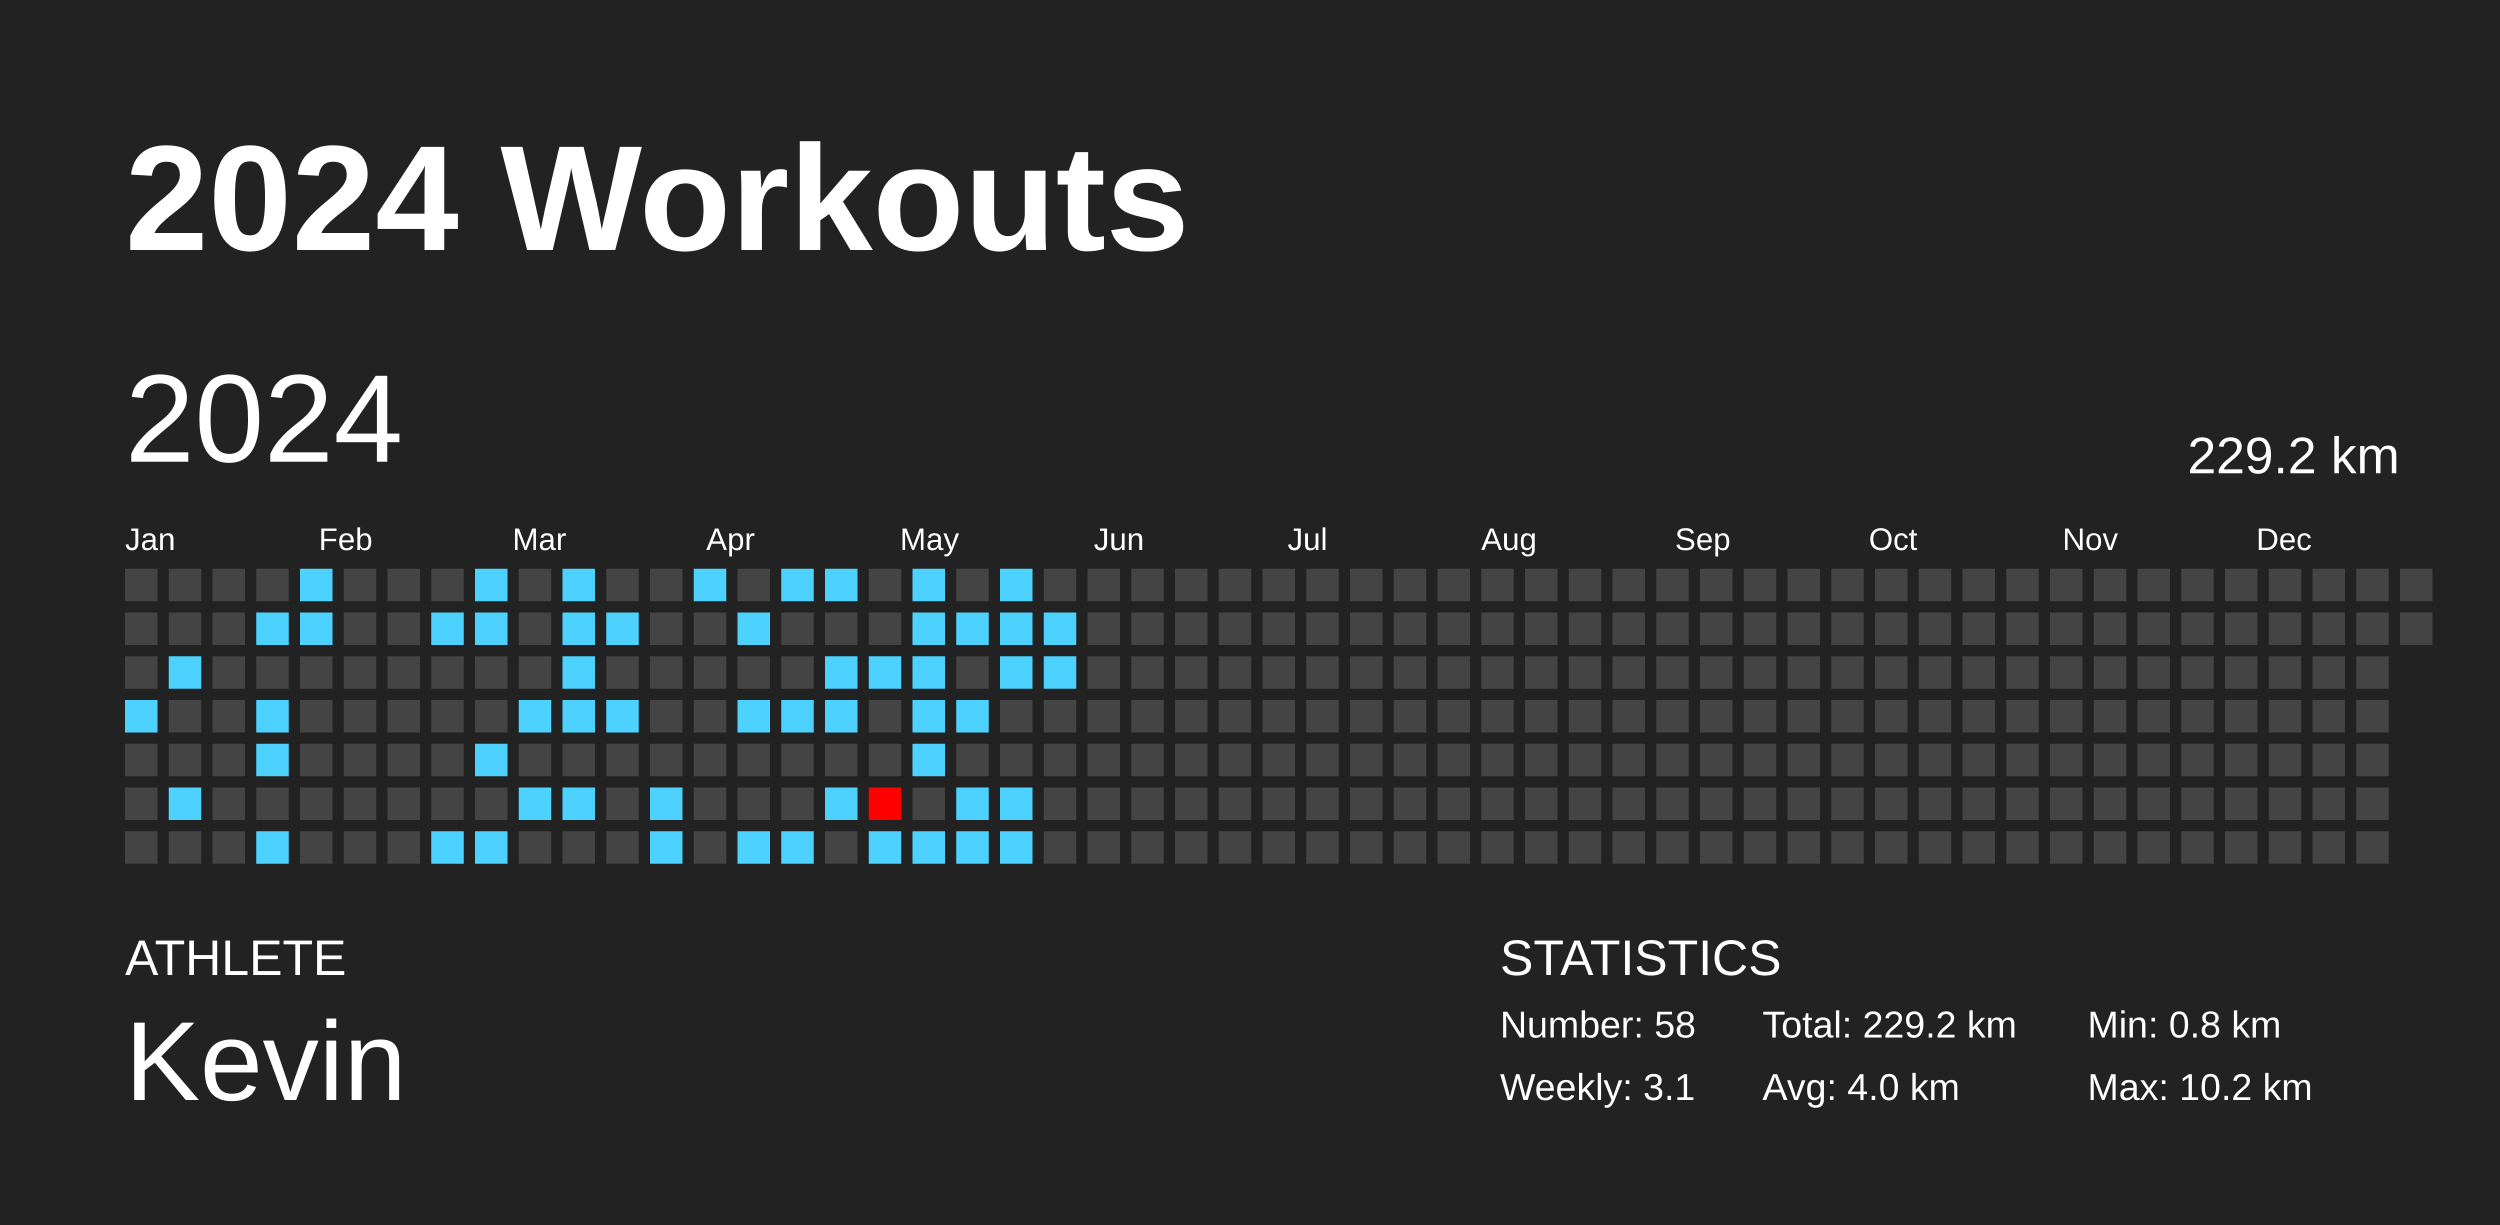
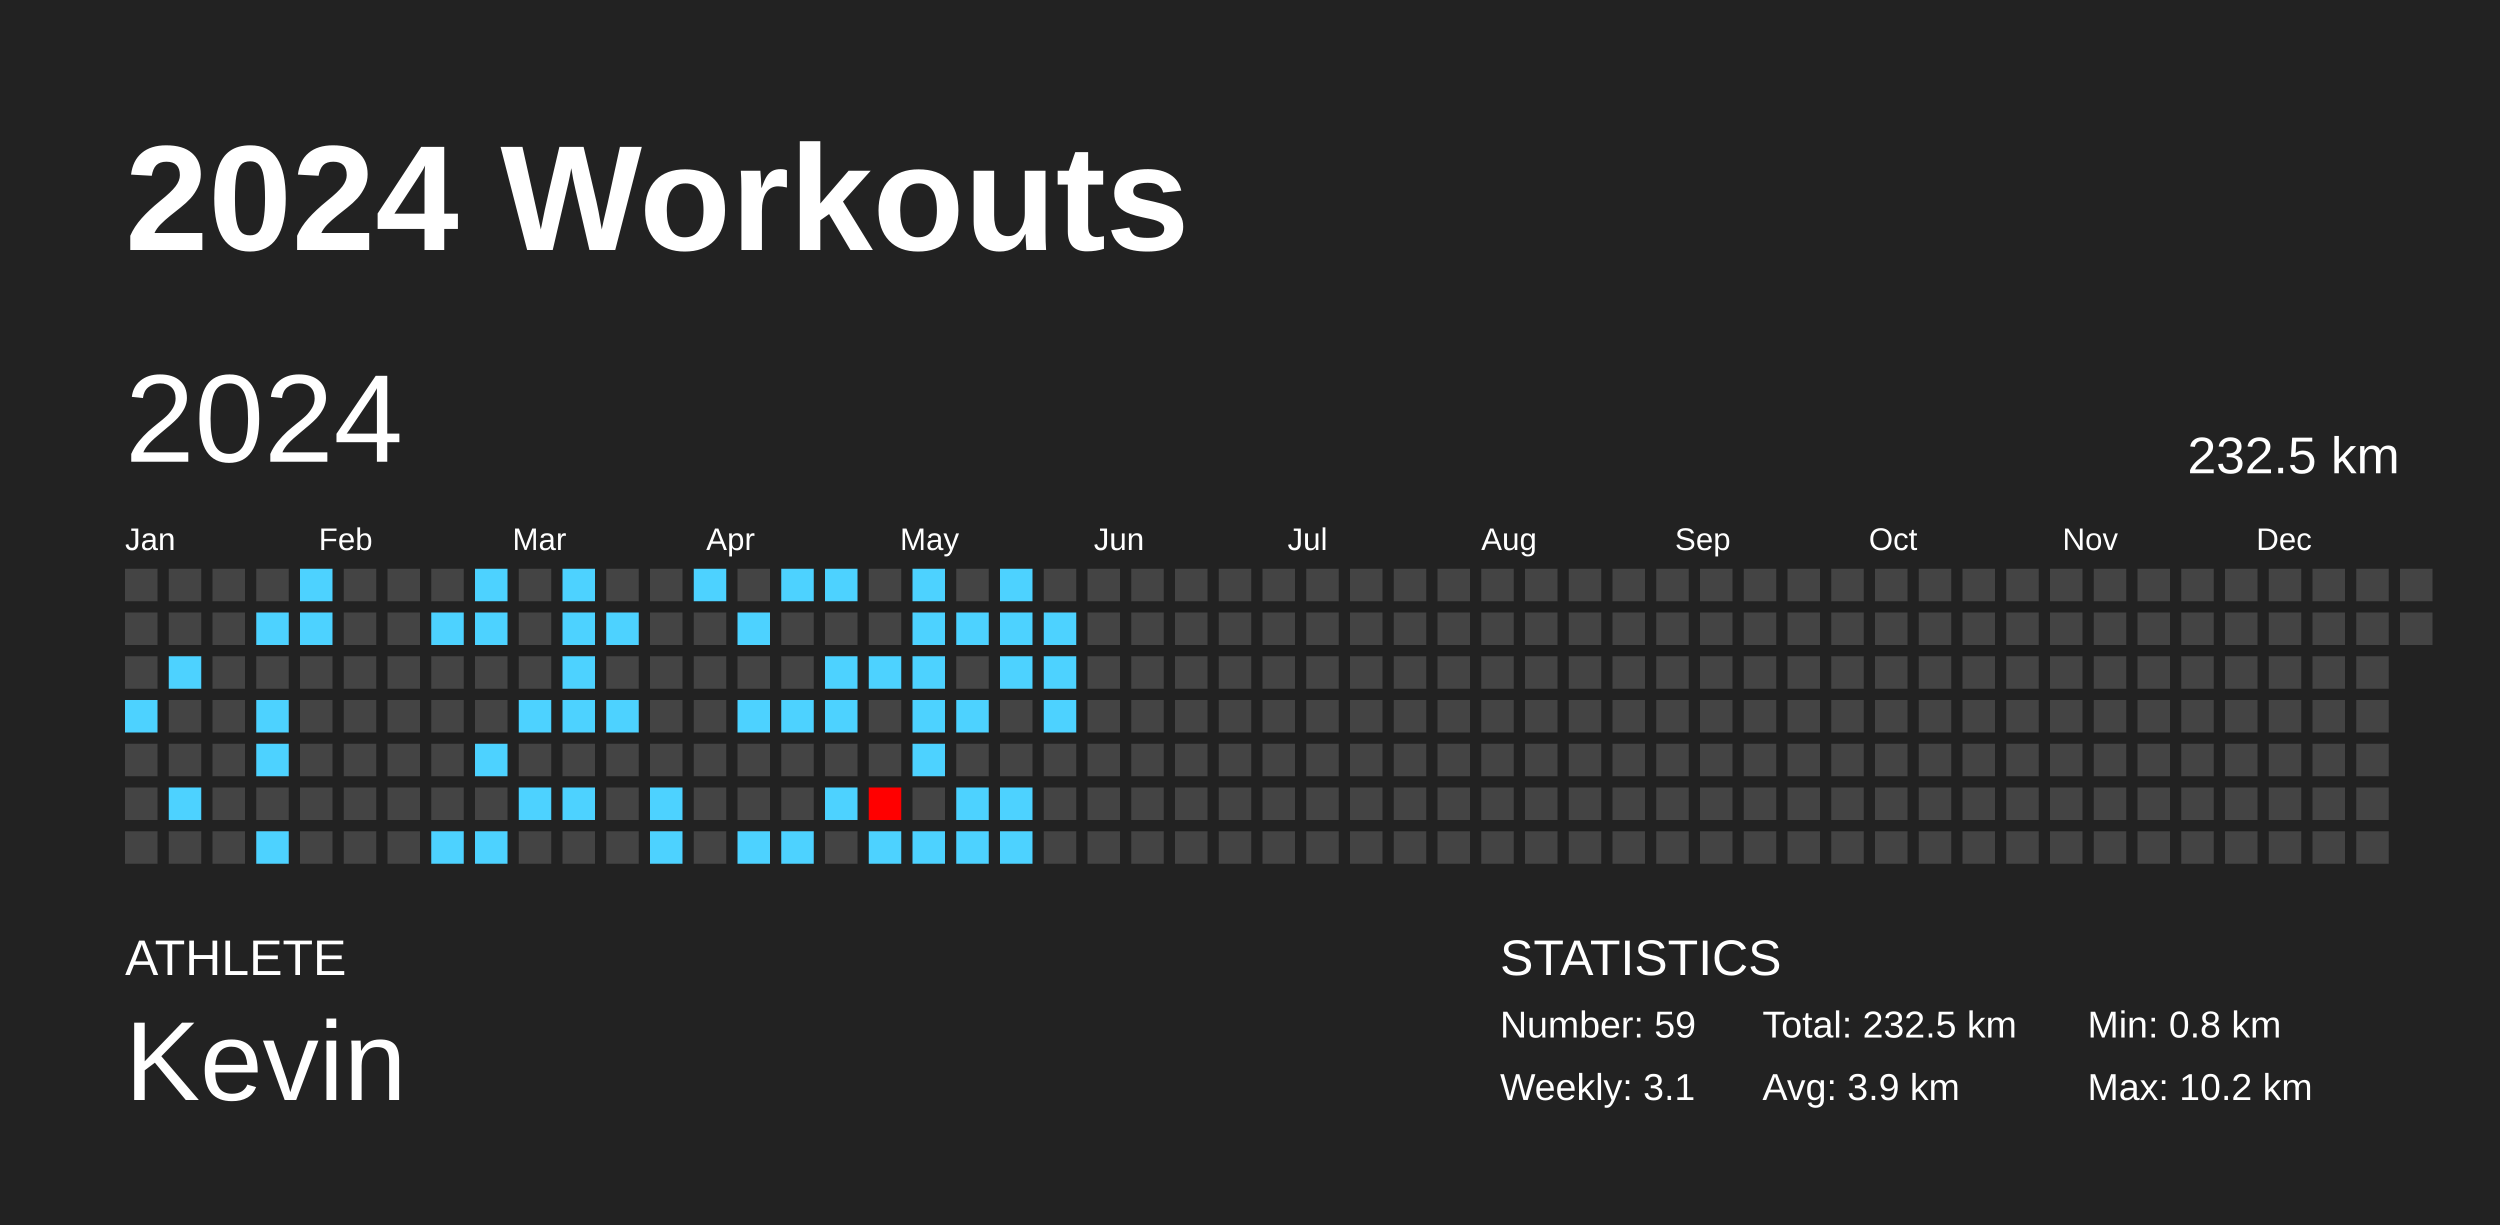
<svg xmlns="http://www.w3.org/2000/svg" baseProfile="full" height="98mm" version="1.1" viewBox="0,0,200,98" width="200mm">
  <defs />
  <rect fill="#222222" height="98" width="200" x="0" y="0" />
  <text fill="#FFFFFF" style="font-size:12px; font-family:Arial; font-weight:bold;" x="10" y="20">2024 Workouts</text>
  <text fill="#FFFFFF" style="font-size:4px; font-family:Arial" x="10" y="78">ATHLETE</text>
  <text fill="#FFFFFF" style="font-size:9px; font-family:Arial" x="10" y="88">Kevin</text>
  <text fill="#FFFFFF" style="font-size:4px; font-family:Arial" x="120" y="78">STATISTICS</text>
-   <text fill="#FFFFFF" style="font-size:3px; font-family:Arial" x="120" y="83">Number: 58</text>
+   <text fill="#FFFFFF" style="font-size:3px; font-family:Arial" x="120" y="83">Number: 59</text>
  <text fill="#FFFFFF" style="font-size:3px; font-family:Arial" x="120" y="88">Weekly: 3.1</text>
-   <text fill="#FFFFFF" style="font-size:3px; font-family:Arial" x="141" y="83">Total: 229.2 km</text>
-   <text fill="#FFFFFF" style="font-size:3px; font-family:Arial" x="141" y="88">Avg: 4.0 km</text>
+   <text fill="#FFFFFF" style="font-size:3px; font-family:Arial" x="141" y="83">Total: 232.5 km</text>
+   <text fill="#FFFFFF" style="font-size:3px; font-family:Arial" x="141" y="88">Avg: 3.9 km</text>
  <text fill="#FFFFFF" style="font-size:3px; font-family:Arial" x="167" y="83">Min: 0.8 km</text>
  <text fill="#FFFFFF" style="font-size:3px; font-family:Arial" x="167" y="88">Max: 10.2 km</text>
  <text dominant-baseline="hanging" fill="#FFFFFF" style="font-size:10.0px; font-family:Arial;" x="10" y="30">2024</text>
-   <text dominant-baseline="hanging" fill="#FFFFFF" style="font-size:4.125px; font-family:Arial;" x="175" y="35">229.2 km</text>
+   <text dominant-baseline="hanging" fill="#FFFFFF" style="font-size:4.125px; font-family:Arial;" x="175" y="35">232.5 km</text>
  <text fill="#FFFFFF" style="font-size:2.5px; font-family:Arial" x="10.0" y="44">Jan</text>
  <text fill="#FFFFFF" style="font-size:2.5px; font-family:Arial" x="25.5" y="44">Feb</text>
  <text fill="#FFFFFF" style="font-size:2.5px; font-family:Arial" x="41.0" y="44">Mar</text>
  <text fill="#FFFFFF" style="font-size:2.5px; font-family:Arial" x="56.5" y="44">Apr</text>
  <text fill="#FFFFFF" style="font-size:2.5px; font-family:Arial" x="72.0" y="44">May</text>
  <text fill="#FFFFFF" style="font-size:2.5px; font-family:Arial" x="87.5" y="44">Jun</text>
  <text fill="#FFFFFF" style="font-size:2.5px; font-family:Arial" x="103.0" y="44">Jul</text>
  <text fill="#FFFFFF" style="font-size:2.5px; font-family:Arial" x="118.5" y="44">Aug</text>
  <text fill="#FFFFFF" style="font-size:2.5px; font-family:Arial" x="134.0" y="44">Sep</text>
  <text fill="#FFFFFF" style="font-size:2.5px; font-family:Arial" x="149.5" y="44">Oct</text>
  <text fill="#FFFFFF" style="font-size:2.5px; font-family:Arial" x="165.0" y="44">Nov</text>
  <text fill="#FFFFFF" style="font-size:2.5px; font-family:Arial" x="180.5" y="44">Dec</text>
  <rect fill="#444444" height="2.6" width="2.6" x="10.0" y="45.5" />
  <rect fill="#444444" height="2.6" width="2.6" x="10.0" y="49.0" />
  <rect fill="#444444" height="2.6" width="2.6" x="10.0" y="52.5" />
  <rect fill="#4dd2ff" height="2.6" width="2.6" x="10.0" y="56.0" />
  <rect fill="#444444" height="2.6" width="2.6" x="10.0" y="59.5" />
  <rect fill="#444444" height="2.6" width="2.6" x="10.0" y="63.0" />
  <rect fill="#444444" height="2.6" width="2.6" x="10.0" y="66.5" />
  <rect fill="#444444" height="2.6" width="2.6" x="13.5" y="45.5" />
  <rect fill="#444444" height="2.6" width="2.6" x="13.5" y="49.0" />
  <rect fill="#4dd2ff" height="2.6" width="2.6" x="13.5" y="52.5" />
  <rect fill="#444444" height="2.6" width="2.6" x="13.5" y="56.0" />
  <rect fill="#444444" height="2.6" width="2.6" x="13.5" y="59.5" />
  <rect fill="#4dd2ff" height="2.6" width="2.6" x="13.5" y="63.0" />
  <rect fill="#444444" height="2.6" width="2.6" x="13.5" y="66.5" />
  <rect fill="#444444" height="2.6" width="2.6" x="17.0" y="45.5" />
  <rect fill="#444444" height="2.6" width="2.6" x="17.0" y="49.0" />
  <rect fill="#444444" height="2.6" width="2.6" x="17.0" y="52.5" />
  <rect fill="#444444" height="2.6" width="2.6" x="17.0" y="56.0" />
  <rect fill="#444444" height="2.6" width="2.6" x="17.0" y="59.5" />
  <rect fill="#444444" height="2.6" width="2.6" x="17.0" y="63.0" />
  <rect fill="#444444" height="2.6" width="2.6" x="17.0" y="66.5" />
  <rect fill="#444444" height="2.6" width="2.6" x="20.5" y="45.5" />
  <rect fill="#4dd2ff" height="2.6" width="2.6" x="20.5" y="49.0" />
  <rect fill="#444444" height="2.6" width="2.6" x="20.5" y="52.5" />
  <rect fill="#4dd2ff" height="2.6" width="2.6" x="20.5" y="56.0" />
  <rect fill="#4dd2ff" height="2.6" width="2.6" x="20.5" y="59.5" />
  <rect fill="#444444" height="2.6" width="2.6" x="20.5" y="63.0" />
  <rect fill="#4dd2ff" height="2.6" width="2.6" x="20.5" y="66.5" />
  <rect fill="#4dd2ff" height="2.6" width="2.6" x="24.0" y="45.5" />
  <rect fill="#4dd2ff" height="2.6" width="2.6" x="24.0" y="49.0" />
  <rect fill="#444444" height="2.6" width="2.6" x="24.0" y="52.5" />
  <rect fill="#444444" height="2.6" width="2.6" x="24.0" y="56.0" />
  <rect fill="#444444" height="2.6" width="2.6" x="24.0" y="59.5" />
  <rect fill="#444444" height="2.6" width="2.6" x="24.0" y="63.0" />
  <rect fill="#444444" height="2.6" width="2.6" x="24.0" y="66.5" />
  <rect fill="#444444" height="2.6" width="2.6" x="27.5" y="45.5" />
  <rect fill="#444444" height="2.6" width="2.6" x="27.5" y="49.0" />
  <rect fill="#444444" height="2.6" width="2.6" x="27.5" y="52.5" />
  <rect fill="#444444" height="2.6" width="2.6" x="27.5" y="56.0" />
  <rect fill="#444444" height="2.6" width="2.6" x="27.5" y="59.5" />
  <rect fill="#444444" height="2.6" width="2.6" x="27.5" y="63.0" />
  <rect fill="#444444" height="2.6" width="2.6" x="27.5" y="66.5" />
  <rect fill="#444444" height="2.6" width="2.6" x="31.0" y="45.5" />
  <rect fill="#444444" height="2.6" width="2.6" x="31.0" y="49.0" />
  <rect fill="#444444" height="2.6" width="2.6" x="31.0" y="52.5" />
  <rect fill="#444444" height="2.6" width="2.6" x="31.0" y="56.0" />
  <rect fill="#444444" height="2.6" width="2.6" x="31.0" y="59.5" />
  <rect fill="#444444" height="2.6" width="2.6" x="31.0" y="63.0" />
  <rect fill="#444444" height="2.6" width="2.6" x="31.0" y="66.5" />
  <rect fill="#444444" height="2.6" width="2.6" x="34.5" y="45.5" />
  <rect fill="#4dd2ff" height="2.6" width="2.6" x="34.5" y="49.0" />
  <rect fill="#444444" height="2.6" width="2.6" x="34.5" y="52.5" />
  <rect fill="#444444" height="2.6" width="2.6" x="34.5" y="56.0" />
  <rect fill="#444444" height="2.6" width="2.6" x="34.5" y="59.5" />
  <rect fill="#444444" height="2.6" width="2.6" x="34.5" y="63.0" />
  <rect fill="#4dd2ff" height="2.6" width="2.6" x="34.5" y="66.5" />
  <rect fill="#4dd2ff" height="2.6" width="2.6" x="38.0" y="45.5" />
  <rect fill="#4dd2ff" height="2.6" width="2.6" x="38.0" y="49.0" />
  <rect fill="#444444" height="2.6" width="2.6" x="38.0" y="52.5" />
  <rect fill="#444444" height="2.6" width="2.6" x="38.0" y="56.0" />
  <rect fill="#4dd2ff" height="2.6" width="2.6" x="38.0" y="59.5" />
  <rect fill="#444444" height="2.6" width="2.6" x="38.0" y="63.0" />
  <rect fill="#4dd2ff" height="2.6" width="2.6" x="38.0" y="66.5" />
  <rect fill="#444444" height="2.6" width="2.6" x="41.5" y="45.5" />
  <rect fill="#444444" height="2.6" width="2.6" x="41.5" y="49.0" />
  <rect fill="#444444" height="2.6" width="2.6" x="41.5" y="52.5" />
  <rect fill="#4dd2ff" height="2.6" width="2.6" x="41.5" y="56.0" />
  <rect fill="#444444" height="2.6" width="2.6" x="41.5" y="59.5" />
  <rect fill="#4dd2ff" height="2.6" width="2.6" x="41.5" y="63.0" />
  <rect fill="#444444" height="2.6" width="2.6" x="41.5" y="66.5" />
  <rect fill="#4dd2ff" height="2.6" width="2.6" x="45.0" y="45.5" />
  <rect fill="#4dd2ff" height="2.6" width="2.6" x="45.0" y="49.0" />
  <rect fill="#4dd2ff" height="2.6" width="2.6" x="45.0" y="52.5" />
  <rect fill="#4dd2ff" height="2.6" width="2.6" x="45.0" y="56.0" />
  <rect fill="#444444" height="2.6" width="2.6" x="45.0" y="59.5" />
  <rect fill="#4dd2ff" height="2.6" width="2.6" x="45.0" y="63.0" />
  <rect fill="#444444" height="2.6" width="2.6" x="45.0" y="66.5" />
  <rect fill="#444444" height="2.6" width="2.6" x="48.5" y="45.5" />
  <rect fill="#4dd2ff" height="2.6" width="2.6" x="48.5" y="49.0" />
  <rect fill="#444444" height="2.6" width="2.6" x="48.5" y="52.5" />
  <rect fill="#4dd2ff" height="2.6" width="2.6" x="48.5" y="56.0" />
  <rect fill="#444444" height="2.6" width="2.6" x="48.5" y="59.5" />
  <rect fill="#444444" height="2.6" width="2.6" x="48.5" y="63.0" />
  <rect fill="#444444" height="2.6" width="2.6" x="48.5" y="66.5" />
  <rect fill="#444444" height="2.6" width="2.6" x="52.0" y="45.5" />
  <rect fill="#444444" height="2.6" width="2.6" x="52.0" y="49.0" />
  <rect fill="#444444" height="2.6" width="2.6" x="52.0" y="52.5" />
  <rect fill="#444444" height="2.6" width="2.6" x="52.0" y="56.0" />
  <rect fill="#444444" height="2.6" width="2.6" x="52.0" y="59.5" />
  <rect fill="#4dd2ff" height="2.6" width="2.6" x="52.0" y="63.0" />
  <rect fill="#4dd2ff" height="2.6" width="2.6" x="52.0" y="66.5" />
  <rect fill="#4dd2ff" height="2.6" width="2.6" x="55.5" y="45.5" />
  <rect fill="#444444" height="2.6" width="2.6" x="55.5" y="49.0" />
  <rect fill="#444444" height="2.6" width="2.6" x="55.5" y="52.5" />
  <rect fill="#444444" height="2.6" width="2.6" x="55.5" y="56.0" />
  <rect fill="#444444" height="2.6" width="2.6" x="55.5" y="59.5" />
  <rect fill="#444444" height="2.6" width="2.6" x="55.5" y="63.0" />
  <rect fill="#444444" height="2.6" width="2.6" x="55.5" y="66.5" />
  <rect fill="#444444" height="2.6" width="2.6" x="59.0" y="45.5" />
  <rect fill="#4dd2ff" height="2.6" width="2.6" x="59.0" y="49.0" />
  <rect fill="#444444" height="2.6" width="2.6" x="59.0" y="52.5" />
  <rect fill="#4dd2ff" height="2.6" width="2.6" x="59.0" y="56.0" />
  <rect fill="#444444" height="2.6" width="2.6" x="59.0" y="59.5" />
  <rect fill="#444444" height="2.6" width="2.6" x="59.0" y="63.0" />
  <rect fill="#4dd2ff" height="2.6" width="2.6" x="59.0" y="66.5" />
  <rect fill="#4dd2ff" height="2.6" width="2.6" x="62.5" y="45.5" />
  <rect fill="#444444" height="2.6" width="2.6" x="62.5" y="49.0" />
  <rect fill="#444444" height="2.6" width="2.6" x="62.5" y="52.5" />
  <rect fill="#4dd2ff" height="2.6" width="2.6" x="62.5" y="56.0" />
  <rect fill="#444444" height="2.6" width="2.6" x="62.5" y="59.5" />
  <rect fill="#444444" height="2.6" width="2.6" x="62.5" y="63.0" />
  <rect fill="#4dd2ff" height="2.6" width="2.6" x="62.5" y="66.5" />
  <rect fill="#4dd2ff" height="2.6" width="2.6" x="66.0" y="45.5" />
  <rect fill="#444444" height="2.6" width="2.6" x="66.0" y="49.0" />
  <rect fill="#4dd2ff" height="2.6" width="2.6" x="66.0" y="52.5" />
  <rect fill="#4dd2ff" height="2.6" width="2.6" x="66.0" y="56.0" />
  <rect fill="#444444" height="2.6" width="2.6" x="66.0" y="59.5" />
  <rect fill="#4dd2ff" height="2.6" width="2.6" x="66.0" y="63.0" />
  <rect fill="#444444" height="2.6" width="2.6" x="66.0" y="66.5" />
  <rect fill="#444444" height="2.6" width="2.6" x="69.5" y="45.5" />
  <rect fill="#444444" height="2.6" width="2.6" x="69.5" y="49.0" />
  <rect fill="#4dd2ff" height="2.6" width="2.6" x="69.5" y="52.5" />
  <rect fill="#444444" height="2.6" width="2.6" x="69.5" y="56.0" />
  <rect fill="#444444" height="2.6" width="2.6" x="69.5" y="59.5" />
  <rect fill="#ff0000" height="2.6" width="2.6" x="69.5" y="63.0" />
  <rect fill="#4dd2ff" height="2.6" width="2.6" x="69.5" y="66.5" />
  <rect fill="#4dd2ff" height="2.6" width="2.6" x="73.0" y="45.5" />
  <rect fill="#4dd2ff" height="2.6" width="2.6" x="73.0" y="49.0" />
  <rect fill="#4dd2ff" height="2.6" width="2.6" x="73.0" y="52.5" />
  <rect fill="#4dd2ff" height="2.6" width="2.6" x="73.0" y="56.0" />
  <rect fill="#4dd2ff" height="2.6" width="2.6" x="73.0" y="59.5" />
  <rect fill="#444444" height="2.6" width="2.6" x="73.0" y="63.0" />
  <rect fill="#4dd2ff" height="2.6" width="2.6" x="73.0" y="66.5" />
  <rect fill="#444444" height="2.6" width="2.6" x="76.5" y="45.5" />
  <rect fill="#4dd2ff" height="2.6" width="2.6" x="76.5" y="49.0" />
  <rect fill="#444444" height="2.6" width="2.6" x="76.5" y="52.5" />
  <rect fill="#4dd2ff" height="2.6" width="2.6" x="76.5" y="56.0" />
  <rect fill="#444444" height="2.6" width="2.6" x="76.5" y="59.5" />
  <rect fill="#4dd2ff" height="2.6" width="2.6" x="76.5" y="63.0" />
  <rect fill="#4dd2ff" height="2.6" width="2.6" x="76.5" y="66.5" />
  <rect fill="#4dd2ff" height="2.6" width="2.6" x="80.0" y="45.5" />
  <rect fill="#4dd2ff" height="2.6" width="2.6" x="80.0" y="49.0" />
  <rect fill="#4dd2ff" height="2.6" width="2.6" x="80.0" y="52.5" />
  <rect fill="#444444" height="2.6" width="2.6" x="80.0" y="56.0" />
  <rect fill="#444444" height="2.6" width="2.6" x="80.0" y="59.5" />
  <rect fill="#4dd2ff" height="2.6" width="2.6" x="80.0" y="63.0" />
  <rect fill="#4dd2ff" height="2.6" width="2.6" x="80.0" y="66.5" />
  <rect fill="#444444" height="2.6" width="2.6" x="83.5" y="45.5" />
  <rect fill="#4dd2ff" height="2.6" width="2.6" x="83.5" y="49.0" />
  <rect fill="#4dd2ff" height="2.6" width="2.6" x="83.5" y="52.5" />
-   <rect fill="#444444" height="2.6" width="2.6" x="83.5" y="56.0" />
+   <rect fill="#4dd2ff" height="2.6" width="2.6" x="83.5" y="56.0" />
  <rect fill="#444444" height="2.6" width="2.6" x="83.5" y="59.5" />
  <rect fill="#444444" height="2.6" width="2.6" x="83.5" y="63.0" />
  <rect fill="#444444" height="2.6" width="2.6" x="83.5" y="66.5" />
  <rect fill="#444444" height="2.6" width="2.6" x="87.0" y="45.5" />
  <rect fill="#444444" height="2.6" width="2.6" x="87.0" y="49.0" />
  <rect fill="#444444" height="2.6" width="2.6" x="87.0" y="52.5" />
  <rect fill="#444444" height="2.6" width="2.6" x="87.0" y="56.0" />
  <rect fill="#444444" height="2.6" width="2.6" x="87.0" y="59.5" />
  <rect fill="#444444" height="2.6" width="2.6" x="87.0" y="63.0" />
  <rect fill="#444444" height="2.6" width="2.6" x="87.0" y="66.5" />
  <rect fill="#444444" height="2.6" width="2.6" x="90.5" y="45.5" />
  <rect fill="#444444" height="2.6" width="2.6" x="90.5" y="49.0" />
  <rect fill="#444444" height="2.6" width="2.6" x="90.5" y="52.5" />
  <rect fill="#444444" height="2.6" width="2.6" x="90.5" y="56.0" />
  <rect fill="#444444" height="2.6" width="2.6" x="90.5" y="59.5" />
  <rect fill="#444444" height="2.6" width="2.6" x="90.5" y="63.0" />
  <rect fill="#444444" height="2.6" width="2.6" x="90.5" y="66.5" />
  <rect fill="#444444" height="2.6" width="2.6" x="94.0" y="45.5" />
  <rect fill="#444444" height="2.6" width="2.6" x="94.0" y="49.0" />
  <rect fill="#444444" height="2.6" width="2.6" x="94.0" y="52.5" />
  <rect fill="#444444" height="2.6" width="2.6" x="94.0" y="56.0" />
  <rect fill="#444444" height="2.6" width="2.6" x="94.0" y="59.5" />
  <rect fill="#444444" height="2.6" width="2.6" x="94.0" y="63.0" />
  <rect fill="#444444" height="2.6" width="2.6" x="94.0" y="66.5" />
  <rect fill="#444444" height="2.6" width="2.6" x="97.5" y="45.5" />
  <rect fill="#444444" height="2.6" width="2.6" x="97.5" y="49.0" />
  <rect fill="#444444" height="2.6" width="2.6" x="97.5" y="52.5" />
  <rect fill="#444444" height="2.6" width="2.6" x="97.5" y="56.0" />
  <rect fill="#444444" height="2.6" width="2.6" x="97.5" y="59.5" />
  <rect fill="#444444" height="2.6" width="2.6" x="97.5" y="63.0" />
  <rect fill="#444444" height="2.6" width="2.6" x="97.5" y="66.5" />
  <rect fill="#444444" height="2.6" width="2.6" x="101.0" y="45.5" />
  <rect fill="#444444" height="2.6" width="2.6" x="101.0" y="49.0" />
  <rect fill="#444444" height="2.6" width="2.6" x="101.0" y="52.5" />
  <rect fill="#444444" height="2.6" width="2.6" x="101.0" y="56.0" />
  <rect fill="#444444" height="2.6" width="2.6" x="101.0" y="59.5" />
  <rect fill="#444444" height="2.6" width="2.6" x="101.0" y="63.0" />
  <rect fill="#444444" height="2.6" width="2.6" x="101.0" y="66.5" />
  <rect fill="#444444" height="2.6" width="2.6" x="104.5" y="45.5" />
  <rect fill="#444444" height="2.6" width="2.6" x="104.5" y="49.0" />
  <rect fill="#444444" height="2.6" width="2.6" x="104.5" y="52.5" />
  <rect fill="#444444" height="2.6" width="2.6" x="104.5" y="56.0" />
  <rect fill="#444444" height="2.6" width="2.6" x="104.5" y="59.5" />
  <rect fill="#444444" height="2.6" width="2.6" x="104.5" y="63.0" />
  <rect fill="#444444" height="2.6" width="2.6" x="104.5" y="66.5" />
  <rect fill="#444444" height="2.6" width="2.6" x="108.0" y="45.5" />
  <rect fill="#444444" height="2.6" width="2.6" x="108.0" y="49.0" />
  <rect fill="#444444" height="2.6" width="2.6" x="108.0" y="52.5" />
  <rect fill="#444444" height="2.6" width="2.6" x="108.0" y="56.0" />
  <rect fill="#444444" height="2.6" width="2.6" x="108.0" y="59.5" />
  <rect fill="#444444" height="2.6" width="2.6" x="108.0" y="63.0" />
  <rect fill="#444444" height="2.6" width="2.6" x="108.0" y="66.5" />
  <rect fill="#444444" height="2.6" width="2.6" x="111.5" y="45.5" />
  <rect fill="#444444" height="2.6" width="2.6" x="111.5" y="49.0" />
  <rect fill="#444444" height="2.6" width="2.6" x="111.5" y="52.5" />
  <rect fill="#444444" height="2.6" width="2.6" x="111.5" y="56.0" />
  <rect fill="#444444" height="2.6" width="2.6" x="111.5" y="59.5" />
  <rect fill="#444444" height="2.6" width="2.6" x="111.5" y="63.0" />
  <rect fill="#444444" height="2.6" width="2.6" x="111.5" y="66.5" />
  <rect fill="#444444" height="2.6" width="2.6" x="115.0" y="45.5" />
  <rect fill="#444444" height="2.6" width="2.6" x="115.0" y="49.0" />
  <rect fill="#444444" height="2.6" width="2.6" x="115.0" y="52.5" />
  <rect fill="#444444" height="2.6" width="2.6" x="115.0" y="56.0" />
  <rect fill="#444444" height="2.6" width="2.6" x="115.0" y="59.5" />
  <rect fill="#444444" height="2.6" width="2.6" x="115.0" y="63.0" />
  <rect fill="#444444" height="2.6" width="2.6" x="115.0" y="66.5" />
  <rect fill="#444444" height="2.6" width="2.6" x="118.5" y="45.5" />
  <rect fill="#444444" height="2.6" width="2.6" x="118.5" y="49.0" />
  <rect fill="#444444" height="2.6" width="2.6" x="118.5" y="52.5" />
  <rect fill="#444444" height="2.6" width="2.6" x="118.5" y="56.0" />
  <rect fill="#444444" height="2.6" width="2.6" x="118.5" y="59.5" />
  <rect fill="#444444" height="2.6" width="2.6" x="118.5" y="63.0" />
  <rect fill="#444444" height="2.6" width="2.6" x="118.5" y="66.5" />
  <rect fill="#444444" height="2.6" width="2.6" x="122.0" y="45.5" />
  <rect fill="#444444" height="2.6" width="2.6" x="122.0" y="49.0" />
  <rect fill="#444444" height="2.6" width="2.6" x="122.0" y="52.5" />
  <rect fill="#444444" height="2.6" width="2.6" x="122.0" y="56.0" />
  <rect fill="#444444" height="2.6" width="2.6" x="122.0" y="59.5" />
  <rect fill="#444444" height="2.6" width="2.6" x="122.0" y="63.0" />
  <rect fill="#444444" height="2.6" width="2.6" x="122.0" y="66.5" />
  <rect fill="#444444" height="2.6" width="2.6" x="125.5" y="45.5" />
  <rect fill="#444444" height="2.6" width="2.6" x="125.5" y="49.0" />
  <rect fill="#444444" height="2.6" width="2.6" x="125.5" y="52.5" />
  <rect fill="#444444" height="2.6" width="2.6" x="125.5" y="56.0" />
  <rect fill="#444444" height="2.6" width="2.6" x="125.5" y="59.5" />
  <rect fill="#444444" height="2.6" width="2.6" x="125.5" y="63.0" />
  <rect fill="#444444" height="2.6" width="2.6" x="125.5" y="66.5" />
  <rect fill="#444444" height="2.6" width="2.6" x="129.0" y="45.5" />
  <rect fill="#444444" height="2.6" width="2.6" x="129.0" y="49.0" />
  <rect fill="#444444" height="2.6" width="2.6" x="129.0" y="52.5" />
  <rect fill="#444444" height="2.6" width="2.6" x="129.0" y="56.0" />
  <rect fill="#444444" height="2.6" width="2.6" x="129.0" y="59.5" />
  <rect fill="#444444" height="2.6" width="2.6" x="129.0" y="63.0" />
  <rect fill="#444444" height="2.6" width="2.6" x="129.0" y="66.5" />
  <rect fill="#444444" height="2.6" width="2.6" x="132.5" y="45.5" />
  <rect fill="#444444" height="2.6" width="2.6" x="132.5" y="49.0" />
  <rect fill="#444444" height="2.6" width="2.6" x="132.5" y="52.5" />
  <rect fill="#444444" height="2.6" width="2.6" x="132.5" y="56.0" />
  <rect fill="#444444" height="2.6" width="2.6" x="132.5" y="59.5" />
  <rect fill="#444444" height="2.6" width="2.6" x="132.5" y="63.0" />
  <rect fill="#444444" height="2.6" width="2.6" x="132.5" y="66.5" />
  <rect fill="#444444" height="2.6" width="2.6" x="136.0" y="45.5" />
  <rect fill="#444444" height="2.6" width="2.6" x="136.0" y="49.0" />
  <rect fill="#444444" height="2.6" width="2.6" x="136.0" y="52.5" />
  <rect fill="#444444" height="2.6" width="2.6" x="136.0" y="56.0" />
  <rect fill="#444444" height="2.6" width="2.6" x="136.0" y="59.5" />
  <rect fill="#444444" height="2.6" width="2.6" x="136.0" y="63.0" />
  <rect fill="#444444" height="2.6" width="2.6" x="136.0" y="66.5" />
  <rect fill="#444444" height="2.6" width="2.6" x="139.5" y="45.5" />
  <rect fill="#444444" height="2.6" width="2.6" x="139.5" y="49.0" />
  <rect fill="#444444" height="2.6" width="2.6" x="139.5" y="52.5" />
  <rect fill="#444444" height="2.6" width="2.6" x="139.5" y="56.0" />
  <rect fill="#444444" height="2.6" width="2.6" x="139.5" y="59.5" />
  <rect fill="#444444" height="2.6" width="2.6" x="139.5" y="63.0" />
  <rect fill="#444444" height="2.6" width="2.6" x="139.5" y="66.5" />
  <rect fill="#444444" height="2.6" width="2.6" x="143.0" y="45.5" />
  <rect fill="#444444" height="2.6" width="2.6" x="143.0" y="49.0" />
  <rect fill="#444444" height="2.6" width="2.6" x="143.0" y="52.5" />
  <rect fill="#444444" height="2.6" width="2.6" x="143.0" y="56.0" />
  <rect fill="#444444" height="2.6" width="2.6" x="143.0" y="59.5" />
  <rect fill="#444444" height="2.6" width="2.6" x="143.0" y="63.0" />
  <rect fill="#444444" height="2.6" width="2.6" x="143.0" y="66.5" />
  <rect fill="#444444" height="2.6" width="2.6" x="146.5" y="45.5" />
  <rect fill="#444444" height="2.6" width="2.6" x="146.5" y="49.0" />
  <rect fill="#444444" height="2.6" width="2.6" x="146.5" y="52.5" />
  <rect fill="#444444" height="2.6" width="2.6" x="146.5" y="56.0" />
  <rect fill="#444444" height="2.6" width="2.6" x="146.5" y="59.5" />
  <rect fill="#444444" height="2.6" width="2.6" x="146.5" y="63.0" />
  <rect fill="#444444" height="2.6" width="2.6" x="146.5" y="66.5" />
  <rect fill="#444444" height="2.6" width="2.6" x="150.0" y="45.5" />
  <rect fill="#444444" height="2.6" width="2.6" x="150.0" y="49.0" />
  <rect fill="#444444" height="2.6" width="2.6" x="150.0" y="52.5" />
  <rect fill="#444444" height="2.6" width="2.6" x="150.0" y="56.0" />
  <rect fill="#444444" height="2.6" width="2.6" x="150.0" y="59.5" />
  <rect fill="#444444" height="2.6" width="2.6" x="150.0" y="63.0" />
  <rect fill="#444444" height="2.6" width="2.6" x="150.0" y="66.5" />
  <rect fill="#444444" height="2.6" width="2.6" x="153.5" y="45.5" />
  <rect fill="#444444" height="2.6" width="2.6" x="153.5" y="49.0" />
  <rect fill="#444444" height="2.6" width="2.6" x="153.5" y="52.5" />
  <rect fill="#444444" height="2.6" width="2.6" x="153.5" y="56.0" />
  <rect fill="#444444" height="2.6" width="2.6" x="153.5" y="59.5" />
  <rect fill="#444444" height="2.6" width="2.6" x="153.5" y="63.0" />
  <rect fill="#444444" height="2.6" width="2.6" x="153.5" y="66.5" />
  <rect fill="#444444" height="2.6" width="2.6" x="157.0" y="45.5" />
  <rect fill="#444444" height="2.6" width="2.6" x="157.0" y="49.0" />
  <rect fill="#444444" height="2.6" width="2.6" x="157.0" y="52.5" />
  <rect fill="#444444" height="2.6" width="2.6" x="157.0" y="56.0" />
  <rect fill="#444444" height="2.6" width="2.6" x="157.0" y="59.5" />
  <rect fill="#444444" height="2.6" width="2.6" x="157.0" y="63.0" />
  <rect fill="#444444" height="2.6" width="2.6" x="157.0" y="66.5" />
  <rect fill="#444444" height="2.6" width="2.6" x="160.5" y="45.5" />
  <rect fill="#444444" height="2.6" width="2.6" x="160.5" y="49.0" />
  <rect fill="#444444" height="2.6" width="2.6" x="160.5" y="52.5" />
  <rect fill="#444444" height="2.6" width="2.6" x="160.5" y="56.0" />
  <rect fill="#444444" height="2.6" width="2.6" x="160.5" y="59.5" />
  <rect fill="#444444" height="2.6" width="2.6" x="160.5" y="63.0" />
  <rect fill="#444444" height="2.6" width="2.6" x="160.5" y="66.5" />
  <rect fill="#444444" height="2.6" width="2.6" x="164.0" y="45.5" />
  <rect fill="#444444" height="2.6" width="2.6" x="164.0" y="49.0" />
  <rect fill="#444444" height="2.6" width="2.6" x="164.0" y="52.5" />
  <rect fill="#444444" height="2.6" width="2.6" x="164.0" y="56.0" />
  <rect fill="#444444" height="2.6" width="2.6" x="164.0" y="59.5" />
  <rect fill="#444444" height="2.6" width="2.6" x="164.0" y="63.0" />
  <rect fill="#444444" height="2.6" width="2.6" x="164.0" y="66.5" />
  <rect fill="#444444" height="2.6" width="2.6" x="167.5" y="45.5" />
  <rect fill="#444444" height="2.6" width="2.6" x="167.5" y="49.0" />
  <rect fill="#444444" height="2.6" width="2.6" x="167.5" y="52.5" />
  <rect fill="#444444" height="2.6" width="2.6" x="167.5" y="56.0" />
  <rect fill="#444444" height="2.6" width="2.6" x="167.5" y="59.5" />
  <rect fill="#444444" height="2.6" width="2.6" x="167.5" y="63.0" />
  <rect fill="#444444" height="2.6" width="2.6" x="167.5" y="66.5" />
  <rect fill="#444444" height="2.6" width="2.6" x="171.0" y="45.5" />
  <rect fill="#444444" height="2.6" width="2.6" x="171.0" y="49.0" />
  <rect fill="#444444" height="2.6" width="2.6" x="171.0" y="52.5" />
  <rect fill="#444444" height="2.6" width="2.6" x="171.0" y="56.0" />
  <rect fill="#444444" height="2.6" width="2.6" x="171.0" y="59.5" />
  <rect fill="#444444" height="2.6" width="2.6" x="171.0" y="63.0" />
  <rect fill="#444444" height="2.6" width="2.6" x="171.0" y="66.5" />
  <rect fill="#444444" height="2.6" width="2.6" x="174.5" y="45.5" />
  <rect fill="#444444" height="2.6" width="2.6" x="174.5" y="49.0" />
  <rect fill="#444444" height="2.6" width="2.6" x="174.5" y="52.5" />
  <rect fill="#444444" height="2.6" width="2.6" x="174.5" y="56.0" />
  <rect fill="#444444" height="2.6" width="2.6" x="174.5" y="59.5" />
  <rect fill="#444444" height="2.6" width="2.6" x="174.5" y="63.0" />
  <rect fill="#444444" height="2.6" width="2.6" x="174.5" y="66.5" />
  <rect fill="#444444" height="2.6" width="2.6" x="178.0" y="45.5" />
  <rect fill="#444444" height="2.6" width="2.6" x="178.0" y="49.0" />
  <rect fill="#444444" height="2.6" width="2.6" x="178.0" y="52.5" />
  <rect fill="#444444" height="2.6" width="2.6" x="178.0" y="56.0" />
  <rect fill="#444444" height="2.6" width="2.6" x="178.0" y="59.5" />
  <rect fill="#444444" height="2.6" width="2.6" x="178.0" y="63.0" />
  <rect fill="#444444" height="2.6" width="2.6" x="178.0" y="66.5" />
  <rect fill="#444444" height="2.6" width="2.6" x="181.5" y="45.5" />
  <rect fill="#444444" height="2.6" width="2.6" x="181.5" y="49.0" />
  <rect fill="#444444" height="2.6" width="2.6" x="181.5" y="52.5" />
  <rect fill="#444444" height="2.6" width="2.6" x="181.5" y="56.0" />
  <rect fill="#444444" height="2.6" width="2.6" x="181.5" y="59.5" />
  <rect fill="#444444" height="2.6" width="2.6" x="181.5" y="63.0" />
  <rect fill="#444444" height="2.6" width="2.6" x="181.5" y="66.5" />
  <rect fill="#444444" height="2.6" width="2.6" x="185.0" y="45.5" />
  <rect fill="#444444" height="2.6" width="2.6" x="185.0" y="49.0" />
  <rect fill="#444444" height="2.6" width="2.6" x="185.0" y="52.5" />
  <rect fill="#444444" height="2.6" width="2.6" x="185.0" y="56.0" />
  <rect fill="#444444" height="2.6" width="2.6" x="185.0" y="59.5" />
  <rect fill="#444444" height="2.6" width="2.6" x="185.0" y="63.0" />
  <rect fill="#444444" height="2.6" width="2.6" x="185.0" y="66.5" />
  <rect fill="#444444" height="2.6" width="2.6" x="188.5" y="45.5" />
  <rect fill="#444444" height="2.6" width="2.6" x="188.5" y="49.0" />
  <rect fill="#444444" height="2.6" width="2.6" x="188.5" y="52.5" />
  <rect fill="#444444" height="2.6" width="2.6" x="188.5" y="56.0" />
  <rect fill="#444444" height="2.6" width="2.6" x="188.5" y="59.5" />
  <rect fill="#444444" height="2.6" width="2.6" x="188.5" y="63.0" />
  <rect fill="#444444" height="2.6" width="2.6" x="188.5" y="66.5" />
  <rect fill="#444444" height="2.6" width="2.6" x="192.0" y="45.5" />
  <rect fill="#444444" height="2.6" width="2.6" x="192.0" y="49.0" />
</svg>
